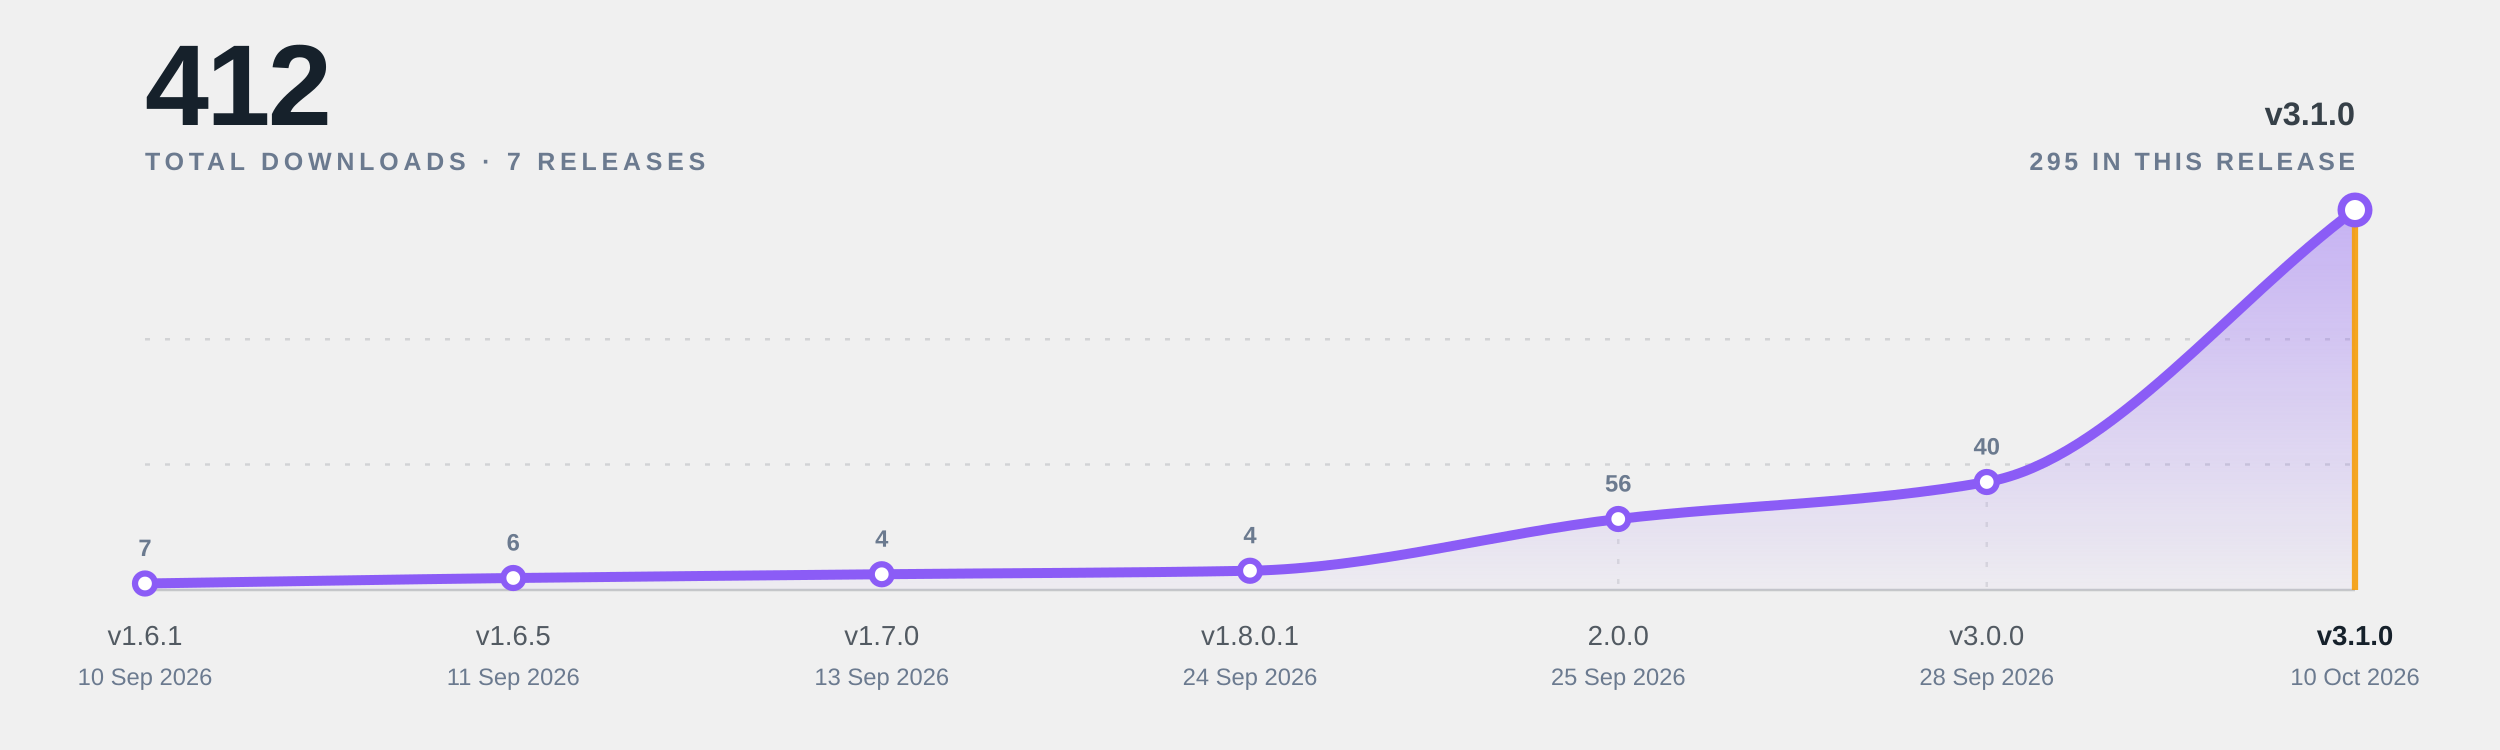
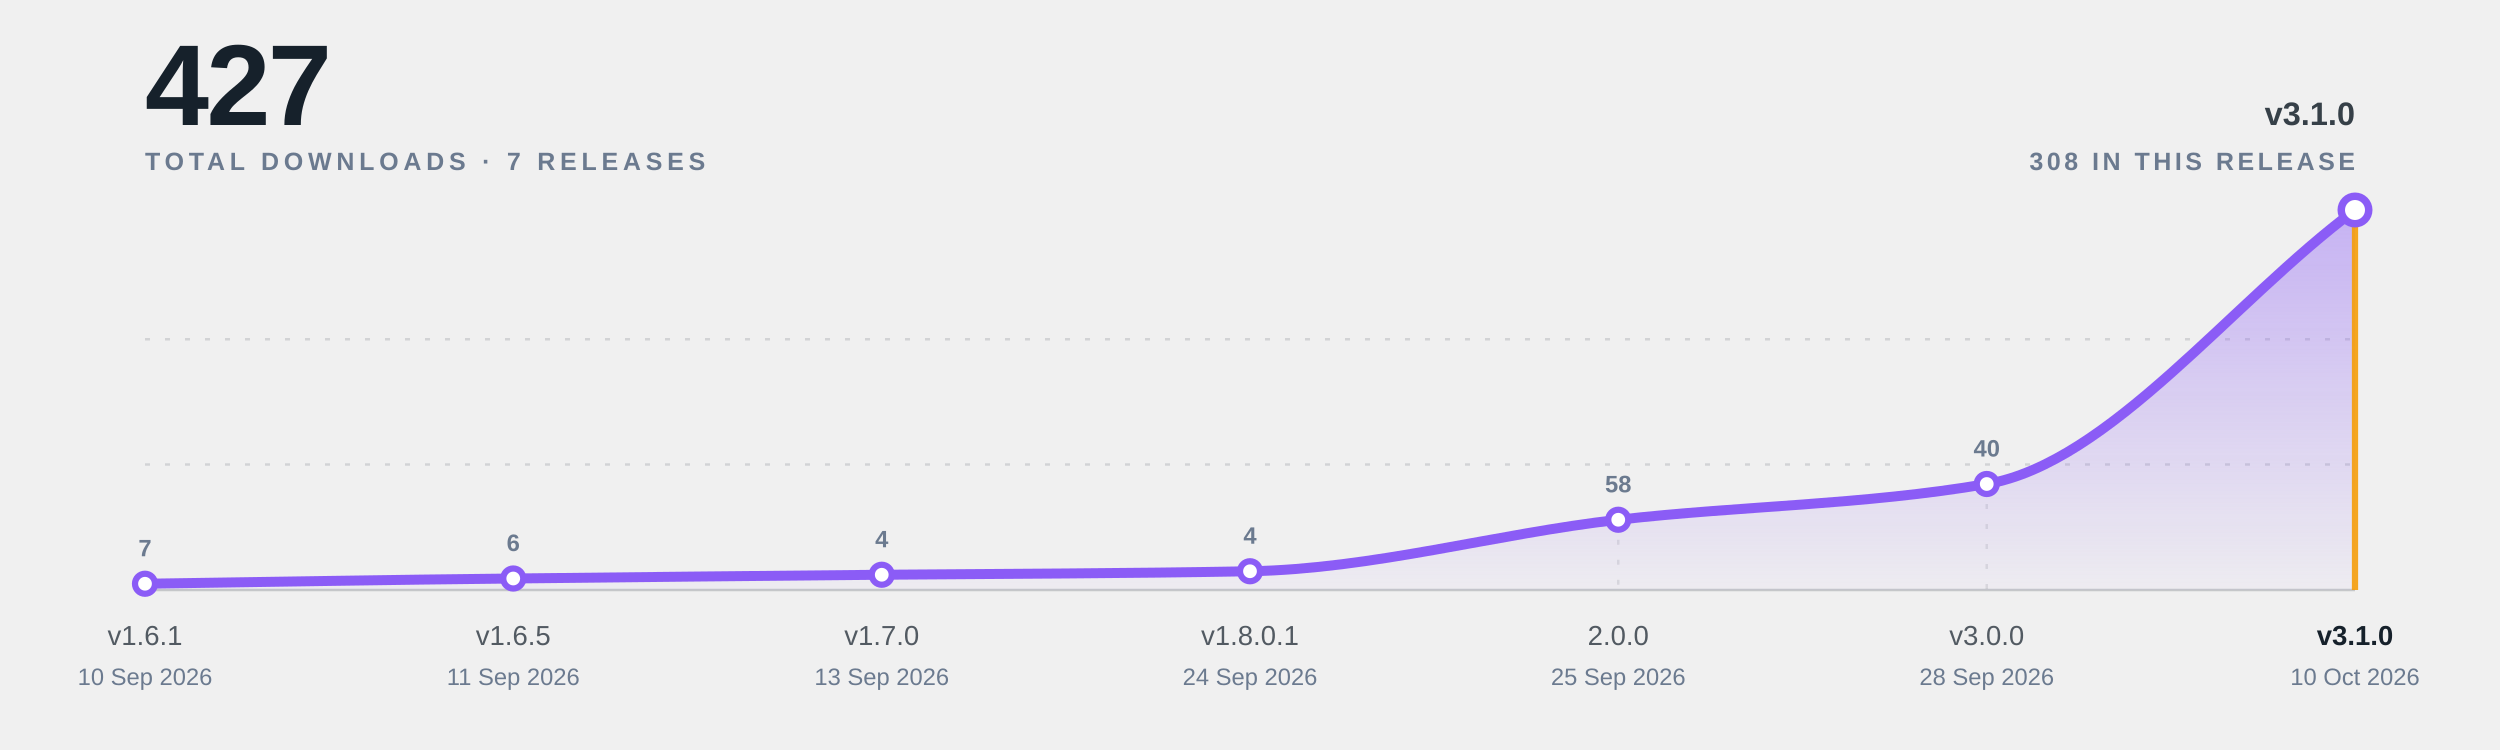
- <svg xmlns="http://www.w3.org/2000/svg" viewBox="0 0 1000 300" width="1000" height="300" role="img" aria-labelledby="chart-title chart-desc" data-total="412" data-releases="7">
+ <svg xmlns="http://www.w3.org/2000/svg" viewBox="0 0 1000 300" width="1000" height="300" role="img" aria-labelledby="chart-title chart-desc" data-total="427" data-releases="7">
  <defs>
    <linearGradient id="area" x1="0" y1="84" x2="0" y2="236" gradientUnits="userSpaceOnUse">
      <stop offset="0" stop-color="#8B5CF6" stop-opacity="0.42" />
      <stop offset="1" stop-color="#8B5CF6" stop-opacity="0.03" />
    </linearGradient>
  </defs>
  <g font-family="'Segoe UI', -apple-system, BlinkMacSystemFont, 'Helvetica Neue', Arial, sans-serif">
-     <text x="58" y="50" font-size="46" font-weight="700" fill="#16212B" letter-spacing="-1">412</text>
+     <text x="58" y="50" font-size="46" font-weight="700" fill="#16212B" letter-spacing="-1">427</text>
    <text x="58" y="68" font-size="10" font-weight="600" fill="#6B7A8F" letter-spacing="1.9">TOTAL DOWNLOADS · 7 RELEASES</text>
    <text x="942" y="50" text-anchor="end" font-size="13" font-weight="700" fill="#16212B" fill-opacity="0.85">v3.1.0</text>
-     <text x="942" y="68" text-anchor="end" font-size="10" font-weight="600" fill="#6B7A8F" letter-spacing="1.4">295 IN THIS RELEASE</text>
+     <text x="942" y="68" text-anchor="end" font-size="10" font-weight="600" fill="#6B7A8F" letter-spacing="1.4">308 IN THIS RELEASE</text>
    <line x1="58" y1="185.8" x2="942" y2="185.8" stroke="#16212B" stroke-opacity="0.14" stroke-width="1" stroke-dasharray="2 6" />
    <line x1="58" y1="135.7" x2="942" y2="135.7" stroke="#16212B" stroke-opacity="0.14" stroke-width="1" stroke-dasharray="2 6" />
    <line x1="58" y1="236" x2="942" y2="236" stroke="#16212B" stroke-opacity="0.196" stroke-width="1" />
-     <line x1="58" y1="233.4" x2="58" y2="236" stroke="#16212B" stroke-opacity="0.098" stroke-width="1" stroke-dasharray="2 6" />
-     <line x1="205.3" y1="231.2" x2="205.3" y2="236" stroke="#16212B" stroke-opacity="0.098" stroke-width="1" stroke-dasharray="2 6" />
-     <line x1="352.7" y1="229.7" x2="352.7" y2="236" stroke="#16212B" stroke-opacity="0.098" stroke-width="1" stroke-dasharray="2 6" />
-     <line x1="500" y1="228.3" x2="500" y2="236" stroke="#16212B" stroke-opacity="0.098" stroke-width="1" stroke-dasharray="2 6" />
-     <line x1="647.3" y1="207.6" x2="647.3" y2="236" stroke="#16212B" stroke-opacity="0.098" stroke-width="1" stroke-dasharray="2 6" />
-     <line x1="794.7" y1="192.8" x2="794.7" y2="236" stroke="#16212B" stroke-opacity="0.098" stroke-width="1" stroke-dasharray="2 6" />
-     <path d="M 58 236 L 58 233.4 C 107.1 232.7 156.2 231.8 205.3 231.2 C 254.4 230.6 303.6 230.2 352.7 229.7 C 401.8 229.2 450.9 229.2 500 228.3 C 549.1 227.3 598.2 213.3 647.3 207.6 C 696.4 201.9 745.6 201.5 794.7 192.8 C 843.8 184.2 892.9 120.3 942 84 L 942 236 Z" fill="url(#area)" />
-     <path d="M 58 233.4 C 107.1 232.7 156.2 231.8 205.3 231.2 C 254.4 230.6 303.6 230.2 352.7 229.7 C 401.8 229.2 450.9 229.2 500 228.3 C 549.1 227.3 598.2 213.3 647.3 207.6 C 696.4 201.9 745.6 201.5 794.7 192.8 C 843.8 184.2 892.9 120.3 942 84" fill="none" stroke="#8B5CF6" stroke-width="4" stroke-linecap="round" stroke-linejoin="round" />
+     <line x1="58" y1="233.5" x2="58" y2="236" stroke="#16212B" stroke-opacity="0.098" stroke-width="1" stroke-dasharray="2 6" />
+     <line x1="205.3" y1="231.4" x2="205.3" y2="236" stroke="#16212B" stroke-opacity="0.098" stroke-width="1" stroke-dasharray="2 6" />
+     <line x1="352.7" y1="229.9" x2="352.7" y2="236" stroke="#16212B" stroke-opacity="0.098" stroke-width="1" stroke-dasharray="2 6" />
+     <line x1="500" y1="228.5" x2="500" y2="236" stroke="#16212B" stroke-opacity="0.098" stroke-width="1" stroke-dasharray="2 6" />
+     <line x1="647.3" y1="207.9" x2="647.3" y2="236" stroke="#16212B" stroke-opacity="0.098" stroke-width="1" stroke-dasharray="2 6" />
+     <line x1="794.7" y1="193.6" x2="794.7" y2="236" stroke="#16212B" stroke-opacity="0.098" stroke-width="1" stroke-dasharray="2 6" />
+     <path d="M 58 236 L 58 233.5 C 107.1 232.8 156.2 231.9 205.3 231.4 C 254.4 230.8 303.6 230.4 352.7 229.9 C 401.8 229.5 450.9 229.4 500 228.5 C 549.1 227.6 598.2 213.5 647.3 207.9 C 696.4 202.3 745.6 202 794.7 193.6 C 843.8 185.2 892.9 120.5 942 84 L 942 236 Z" fill="url(#area)" />
+     <path d="M 58 233.5 C 107.1 232.8 156.2 231.9 205.3 231.4 C 254.4 230.8 303.6 230.4 352.7 229.9 C 401.8 229.5 450.9 229.4 500 228.5 C 549.1 227.6 598.2 213.5 647.3 207.9 C 696.4 202.3 745.6 202 794.7 193.6 C 843.8 185.2 892.9 120.5 942 84" fill="none" stroke="#8B5CF6" stroke-width="4" stroke-linecap="round" stroke-linejoin="round" />
    <line x1="942" y1="84" x2="942" y2="236" stroke="#F59E0B" stroke-width="2.5" stroke-opacity="0.9" />
-     <circle cx="58" cy="233.4" r="4" fill="#FFFFFF" stroke="#8B5CF6" stroke-width="2.5" />
-     <circle cx="205.3" cy="231.2" r="4" fill="#FFFFFF" stroke="#8B5CF6" stroke-width="2.5" />
-     <circle cx="352.7" cy="229.7" r="4" fill="#FFFFFF" stroke="#8B5CF6" stroke-width="2.5" />
-     <circle cx="500" cy="228.3" r="4" fill="#FFFFFF" stroke="#8B5CF6" stroke-width="2.5" />
-     <circle cx="647.3" cy="207.6" r="4" fill="#FFFFFF" stroke="#8B5CF6" stroke-width="2.5" />
-     <circle cx="794.7" cy="192.8" r="4" fill="#FFFFFF" stroke="#8B5CF6" stroke-width="2.5" />
+     <circle cx="58" cy="233.5" r="4" fill="#FFFFFF" stroke="#8B5CF6" stroke-width="2.5" />
+     <circle cx="205.3" cy="231.4" r="4" fill="#FFFFFF" stroke="#8B5CF6" stroke-width="2.5" />
+     <circle cx="352.7" cy="229.9" r="4" fill="#FFFFFF" stroke="#8B5CF6" stroke-width="2.5" />
+     <circle cx="500" cy="228.5" r="4" fill="#FFFFFF" stroke="#8B5CF6" stroke-width="2.5" />
+     <circle cx="647.3" cy="207.9" r="4" fill="#FFFFFF" stroke="#8B5CF6" stroke-width="2.5" />
+     <circle cx="794.7" cy="193.6" r="4" fill="#FFFFFF" stroke="#8B5CF6" stroke-width="2.5" />
    <circle cx="942" cy="84" r="5.5" fill="#FFFFFF" stroke="#8B5CF6" stroke-width="3" />
-     <text x="58" y="222.4" text-anchor="middle" font-size="9.5" font-weight="600" fill="#6B7A8F">7</text>
-     <text x="205.3" y="220.2" text-anchor="middle" font-size="9.5" font-weight="600" fill="#6B7A8F">6</text>
-     <text x="352.7" y="218.7" text-anchor="middle" font-size="9.5" font-weight="600" fill="#6B7A8F">4</text>
-     <text x="500" y="217.3" text-anchor="middle" font-size="9.5" font-weight="600" fill="#6B7A8F">4</text>
-     <text x="647.3" y="196.6" text-anchor="middle" font-size="9.5" font-weight="600" fill="#6B7A8F">56</text>
-     <text x="794.7" y="181.8" text-anchor="middle" font-size="9.5" font-weight="600" fill="#6B7A8F">40</text>
+     <text x="58" y="222.5" text-anchor="middle" font-size="9.5" font-weight="600" fill="#6B7A8F">7</text>
+     <text x="205.3" y="220.4" text-anchor="middle" font-size="9.5" font-weight="600" fill="#6B7A8F">6</text>
+     <text x="352.7" y="218.9" text-anchor="middle" font-size="9.5" font-weight="600" fill="#6B7A8F">4</text>
+     <text x="500" y="217.5" text-anchor="middle" font-size="9.5" font-weight="600" fill="#6B7A8F">4</text>
+     <text x="647.3" y="196.9" text-anchor="middle" font-size="9.5" font-weight="600" fill="#6B7A8F">58</text>
+     <text x="794.7" y="182.6" text-anchor="middle" font-size="9.5" font-weight="600" fill="#6B7A8F">40</text>
    <text x="58" y="258" text-anchor="middle" font-size="11" font-weight="400" fill="#16212B" fill-opacity="0.72">v1.6.1</text>
    <text x="58" y="274" text-anchor="middle" font-size="9.5" fill="#6B7A8F">10 Sep 2026</text>
    <text x="205.3" y="258" text-anchor="middle" font-size="11" font-weight="400" fill="#16212B" fill-opacity="0.72">v1.6.5</text>
    <text x="205.3" y="274" text-anchor="middle" font-size="9.5" fill="#6B7A8F">11 Sep 2026</text>
    <text x="352.7" y="258" text-anchor="middle" font-size="11" font-weight="400" fill="#16212B" fill-opacity="0.72">v1.7.0</text>
    <text x="352.7" y="274" text-anchor="middle" font-size="9.5" fill="#6B7A8F">13 Sep 2026</text>
    <text x="500" y="258" text-anchor="middle" font-size="11" font-weight="400" fill="#16212B" fill-opacity="0.72">v1.8.0.1</text>
    <text x="500" y="274" text-anchor="middle" font-size="9.5" fill="#6B7A8F">24 Sep 2026</text>
    <text x="647.3" y="258" text-anchor="middle" font-size="11" font-weight="400" fill="#16212B" fill-opacity="0.72">2.0.0</text>
    <text x="647.3" y="274" text-anchor="middle" font-size="9.5" fill="#6B7A8F">25 Sep 2026</text>
    <text x="794.7" y="258" text-anchor="middle" font-size="11" font-weight="400" fill="#16212B" fill-opacity="0.72">v3.0.0</text>
    <text x="794.7" y="274" text-anchor="middle" font-size="9.5" fill="#6B7A8F">28 Sep 2026</text>
    <text x="942" y="258" text-anchor="middle" font-size="11" font-weight="700" fill="#16212B" fill-opacity="1">v3.1.0</text>
    <text x="942" y="274" text-anchor="middle" font-size="9.5" fill="#6B7A8F">10 Oct 2026</text>
  </g>
</svg>
